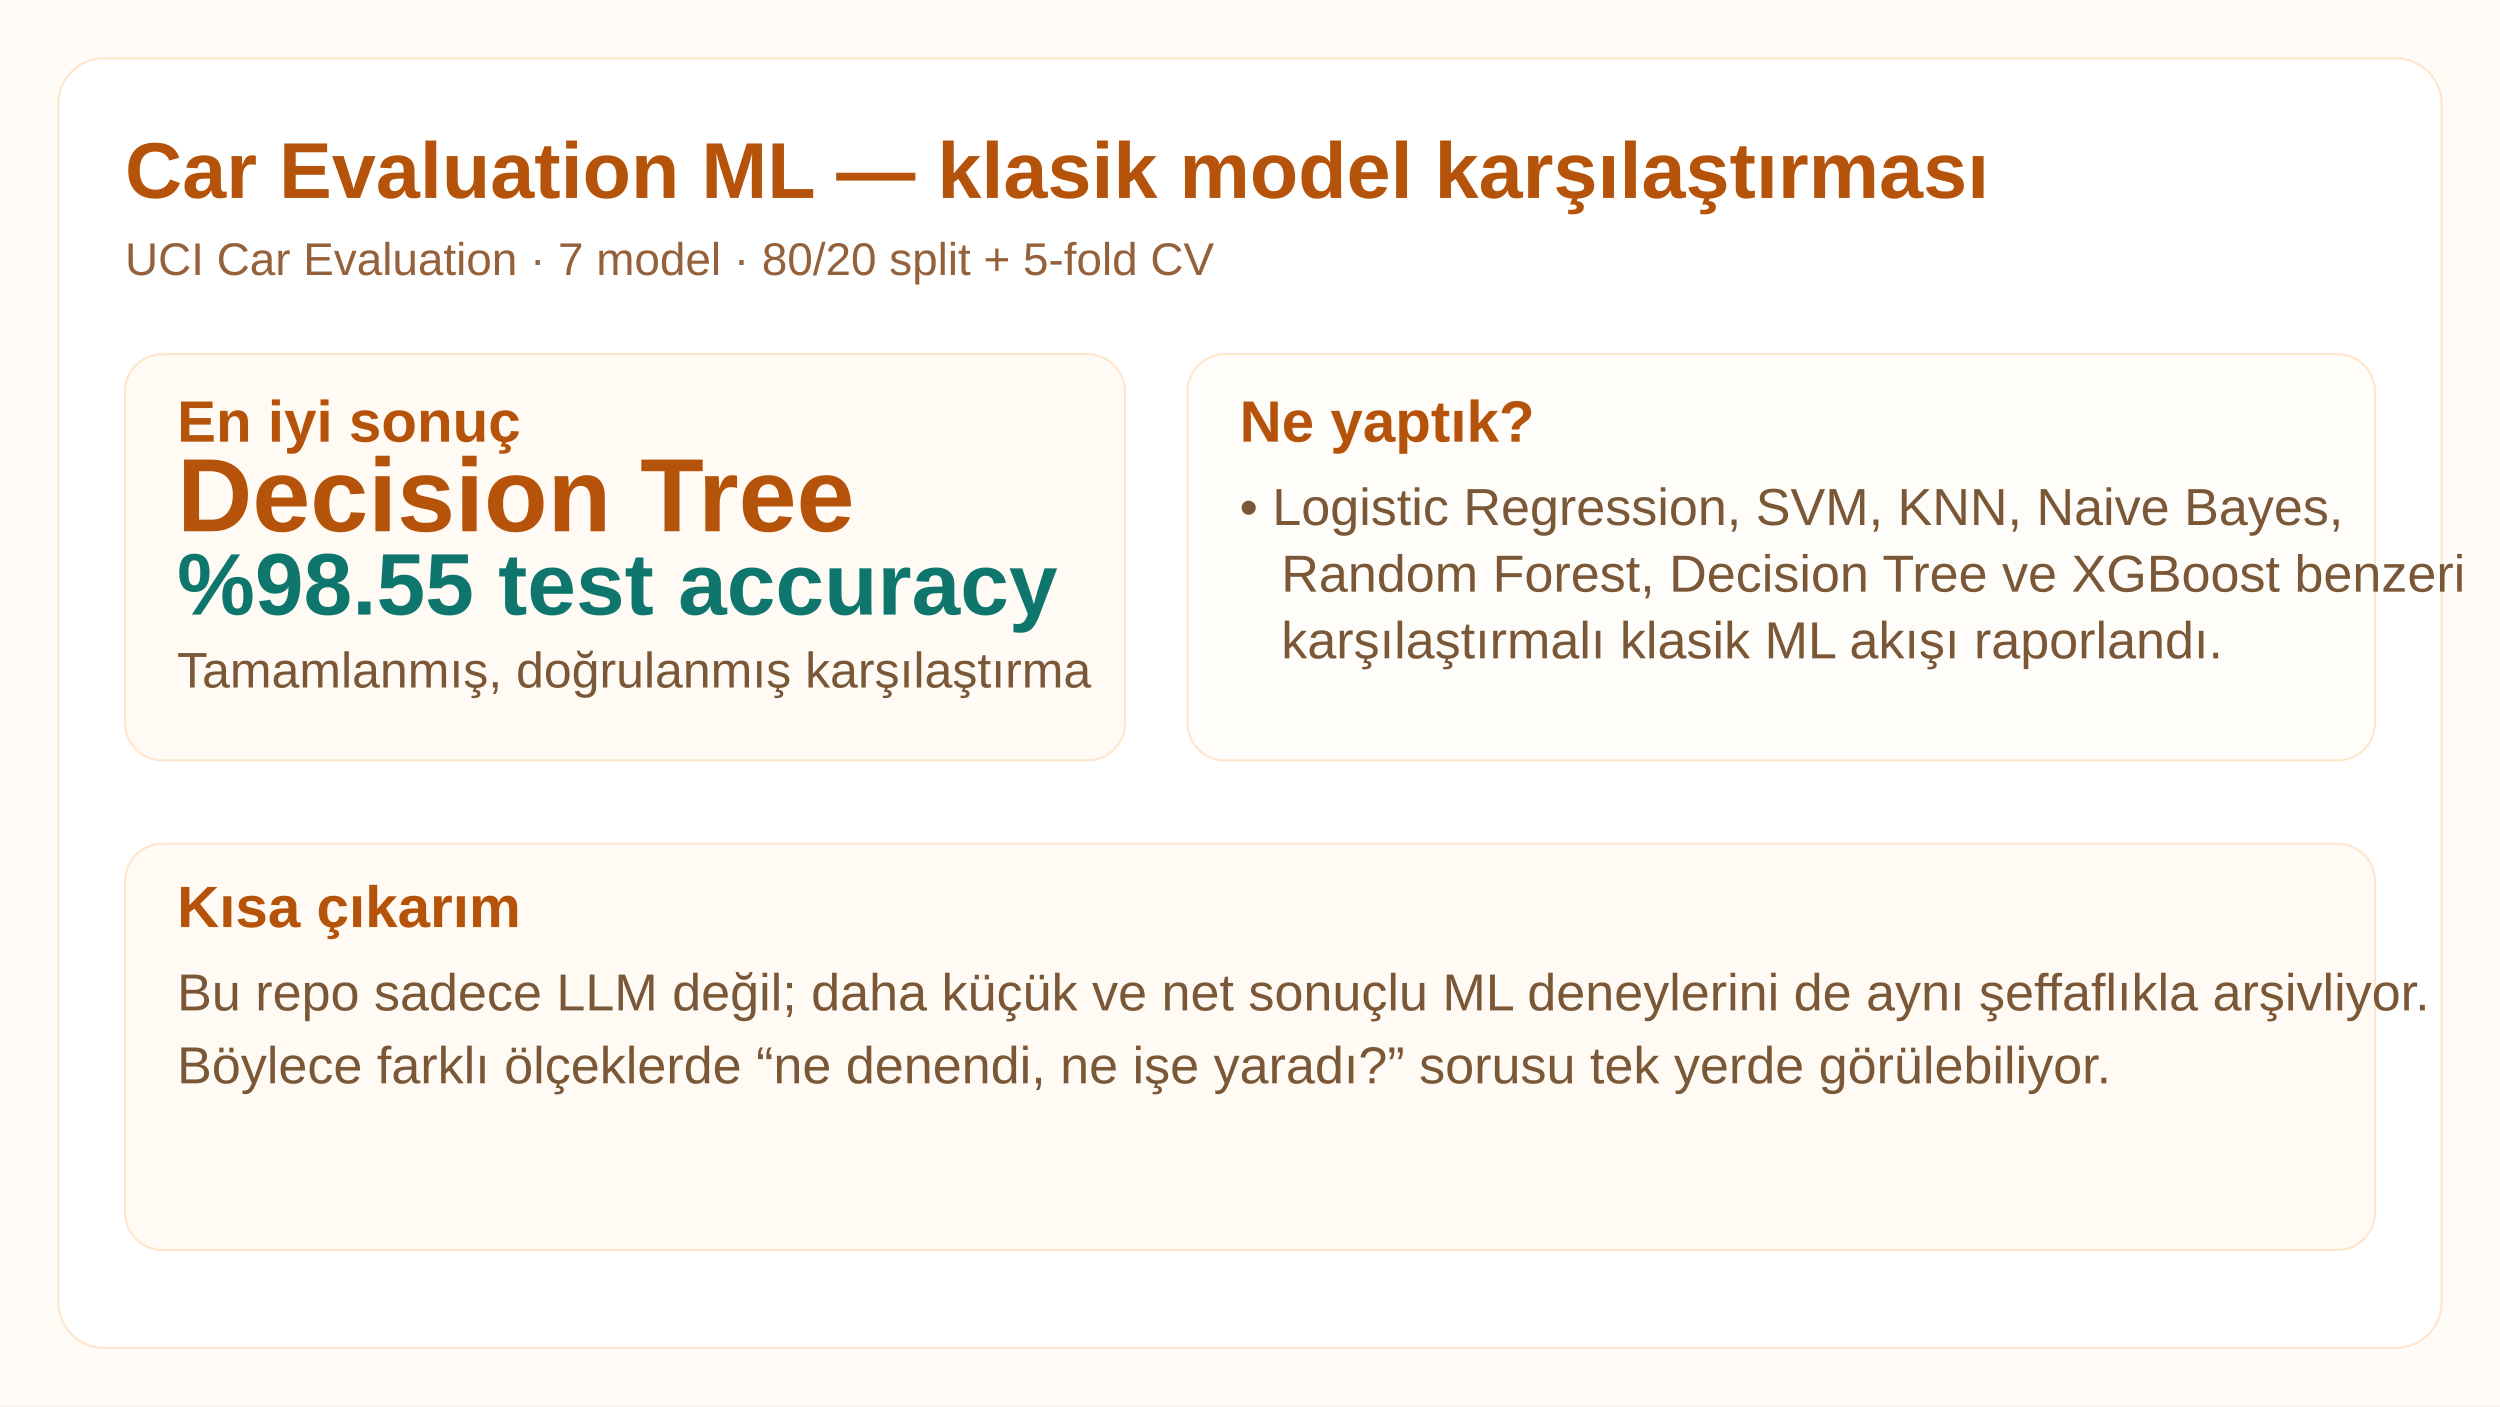
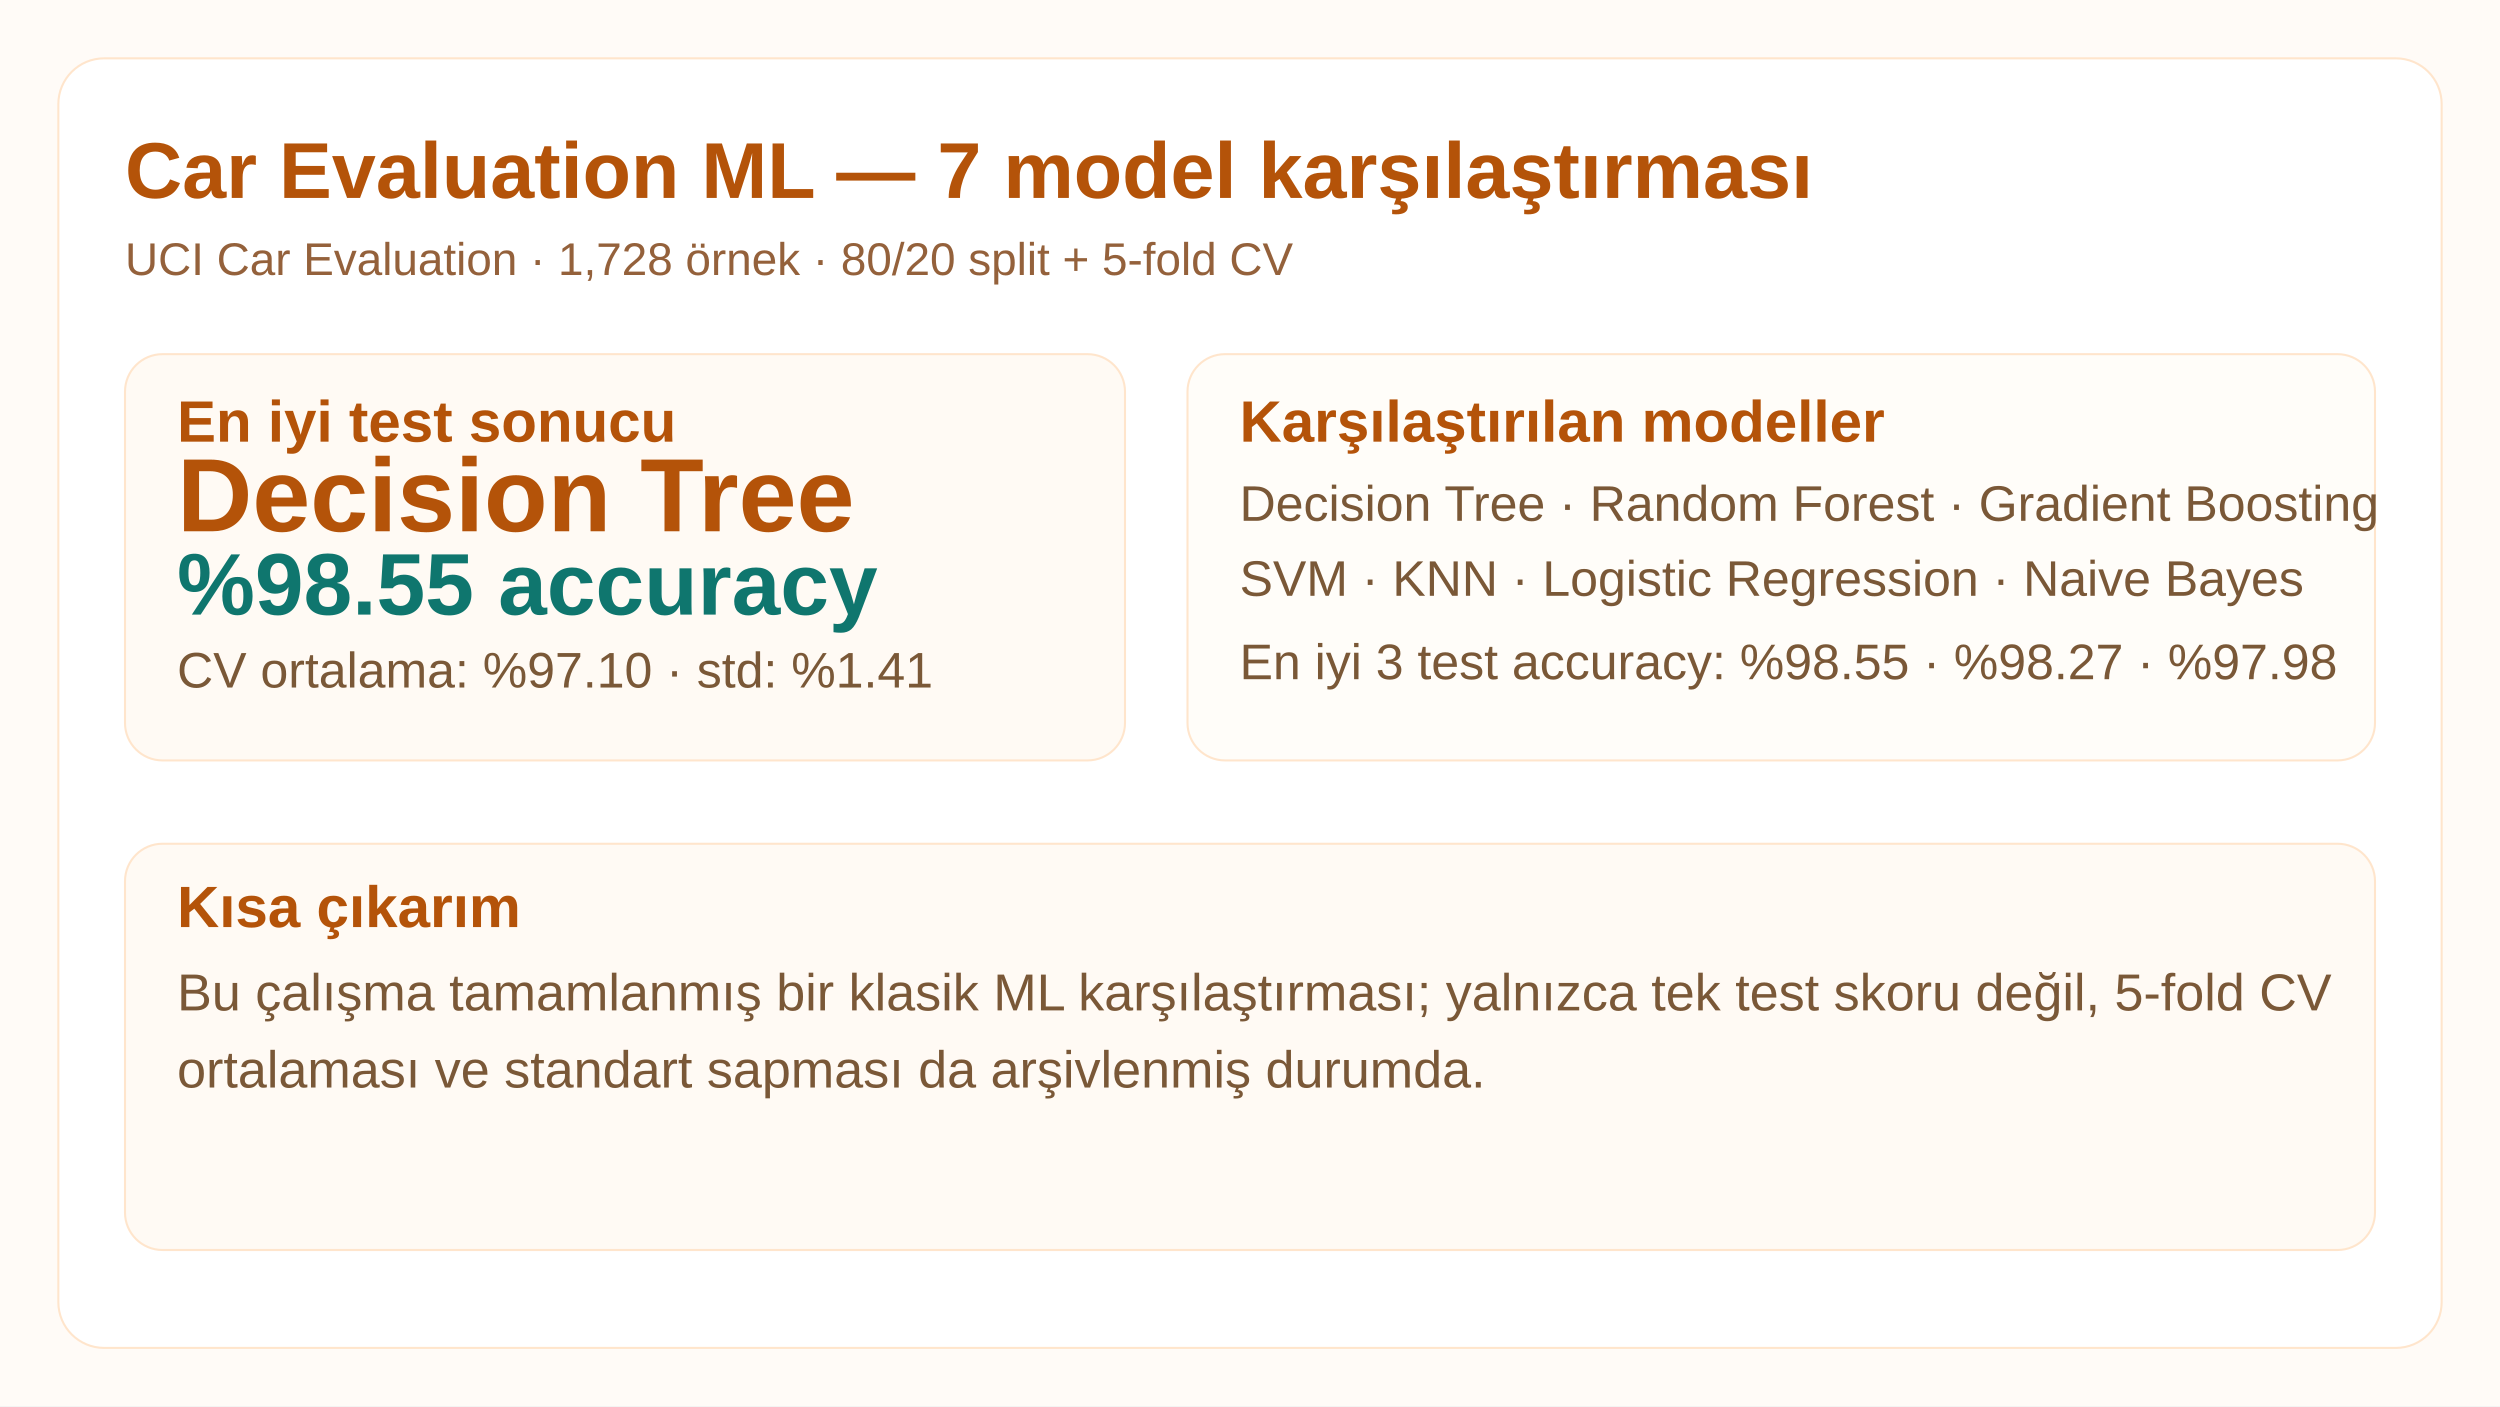
<svg xmlns="http://www.w3.org/2000/svg" width="1200" height="675" viewBox="0 0 1200 675" role="img" aria-label="Car evaluation summary">
  <rect width="1200" height="675" fill="#fffbf7" />
  <rect x="28" y="28" width="1144" height="619" rx="22" fill="#ffffff" stroke="#ffe5cc" />
-   <text x="60" y="95" font-family="Arial" font-size="38" font-weight="700" fill="#b45309">Car Evaluation ML — klasik model karşılaştırması</text>
-   <text x="60" y="132" font-family="Arial" font-size="22" fill="#94613b">UCI Car Evaluation · 7 model · 80/20 split + 5-fold CV</text>
+   <text x="60" y="95" font-family="Arial" font-size="38" font-weight="700" fill="#b45309">Car Evaluation ML — 7 model karşılaştırması</text>
+   <text x="60" y="132" font-family="Arial" font-size="22" fill="#94613b">UCI Car Evaluation · 1,728 örnek · 80/20 split + 5-fold CV</text>
  <rect x="60" y="170" width="480" height="195" rx="18" fill="#fffaf4" stroke="#ffe5cc" />
-   <text x="85" y="212" font-family="Arial" font-size="28" font-weight="700" fill="#b45309">En iyi sonuç</text>
+   <text x="85" y="212" font-family="Arial" font-size="28" font-weight="700" fill="#b45309">En iyi test sonucu</text>
  <text x="85" y="255" font-family="Arial" font-size="50" font-weight="800" fill="#b45309">Decision Tree</text>
-   <text x="85" y="295" font-family="Arial" font-size="42" font-weight="700" fill="#0f766e">%98.55 test accuracy</text>
-   <text x="85" y="330" font-family="Arial" font-size="24" fill="#7a5837">Tamamlanmış, doğrulanmış karşılaştırma</text>
+   <text x="85" y="295" font-family="Arial" font-size="42" font-weight="700" fill="#0f766e">%98.55 accuracy</text>
+   <text x="85" y="330" font-family="Arial" font-size="24" fill="#7a5837">CV ortalama: %97.10 · std: %1.41</text>
  <rect x="570" y="170" width="570" height="195" rx="18" fill="#fffdf9" stroke="#ffe5cc" />
-   <text x="595" y="212" font-family="Arial" font-size="28" font-weight="700" fill="#b45309">Ne yaptık?</text>
-   <text x="595" y="252" font-family="Arial" font-size="25" fill="#7a5837">• Logistic Regression, SVM, KNN, Naive Bayes,</text>
-   <text x="615" y="284" font-family="Arial" font-size="25" fill="#7a5837">Random Forest, Decision Tree ve XGBoost benzeri</text>
-   <text x="615" y="316" font-family="Arial" font-size="25" fill="#7a5837">karşılaştırmalı klasik ML akışı raporlandı.</text>
+   <text x="595" y="212" font-family="Arial" font-size="28" font-weight="700" fill="#b45309">Karşılaştırılan modeller</text>
+   <text x="595" y="250" font-family="Arial" font-size="24" fill="#7a5837">Decision Tree · Random Forest · Gradient Boosting</text>
+   <text x="595" y="286" font-family="Arial" font-size="24" fill="#7a5837">SVM · KNN · Logistic Regression · Naive Bayes</text>
+   <text x="595" y="326" font-family="Arial" font-size="24" fill="#7a5837">En iyi 3 test accuracy: %98.55 · %98.27 · %97.98</text>
  <rect x="60" y="405" width="1080" height="195" rx="18" fill="#fffaf4" stroke="#ffe5cc" />
  <text x="85" y="445" font-family="Arial" font-size="28" font-weight="700" fill="#b45309">Kısa çıkarım</text>
-   <text x="85" y="485" font-family="Arial" font-size="25" fill="#7a5837">Bu repo sadece LLM değil; daha küçük ve net sonuçlu ML deneylerini de aynı şeffaflıkla arşivliyor.</text>
-   <text x="85" y="520" font-family="Arial" font-size="25" fill="#7a5837">Böylece farklı ölçeklerde “ne denendi, ne işe yaradı?” sorusu tek yerde görülebiliyor.</text>
+   <text x="85" y="485" font-family="Arial" font-size="25" fill="#7a5837">Bu çalışma tamamlanmış bir klasik ML karşılaştırması; yalnızca tek test skoru değil, 5-fold CV</text>
+   <text x="85" y="522" font-family="Arial" font-size="25" fill="#7a5837">ortalaması ve standart sapması da arşivlenmiş durumda.</text>
</svg>
